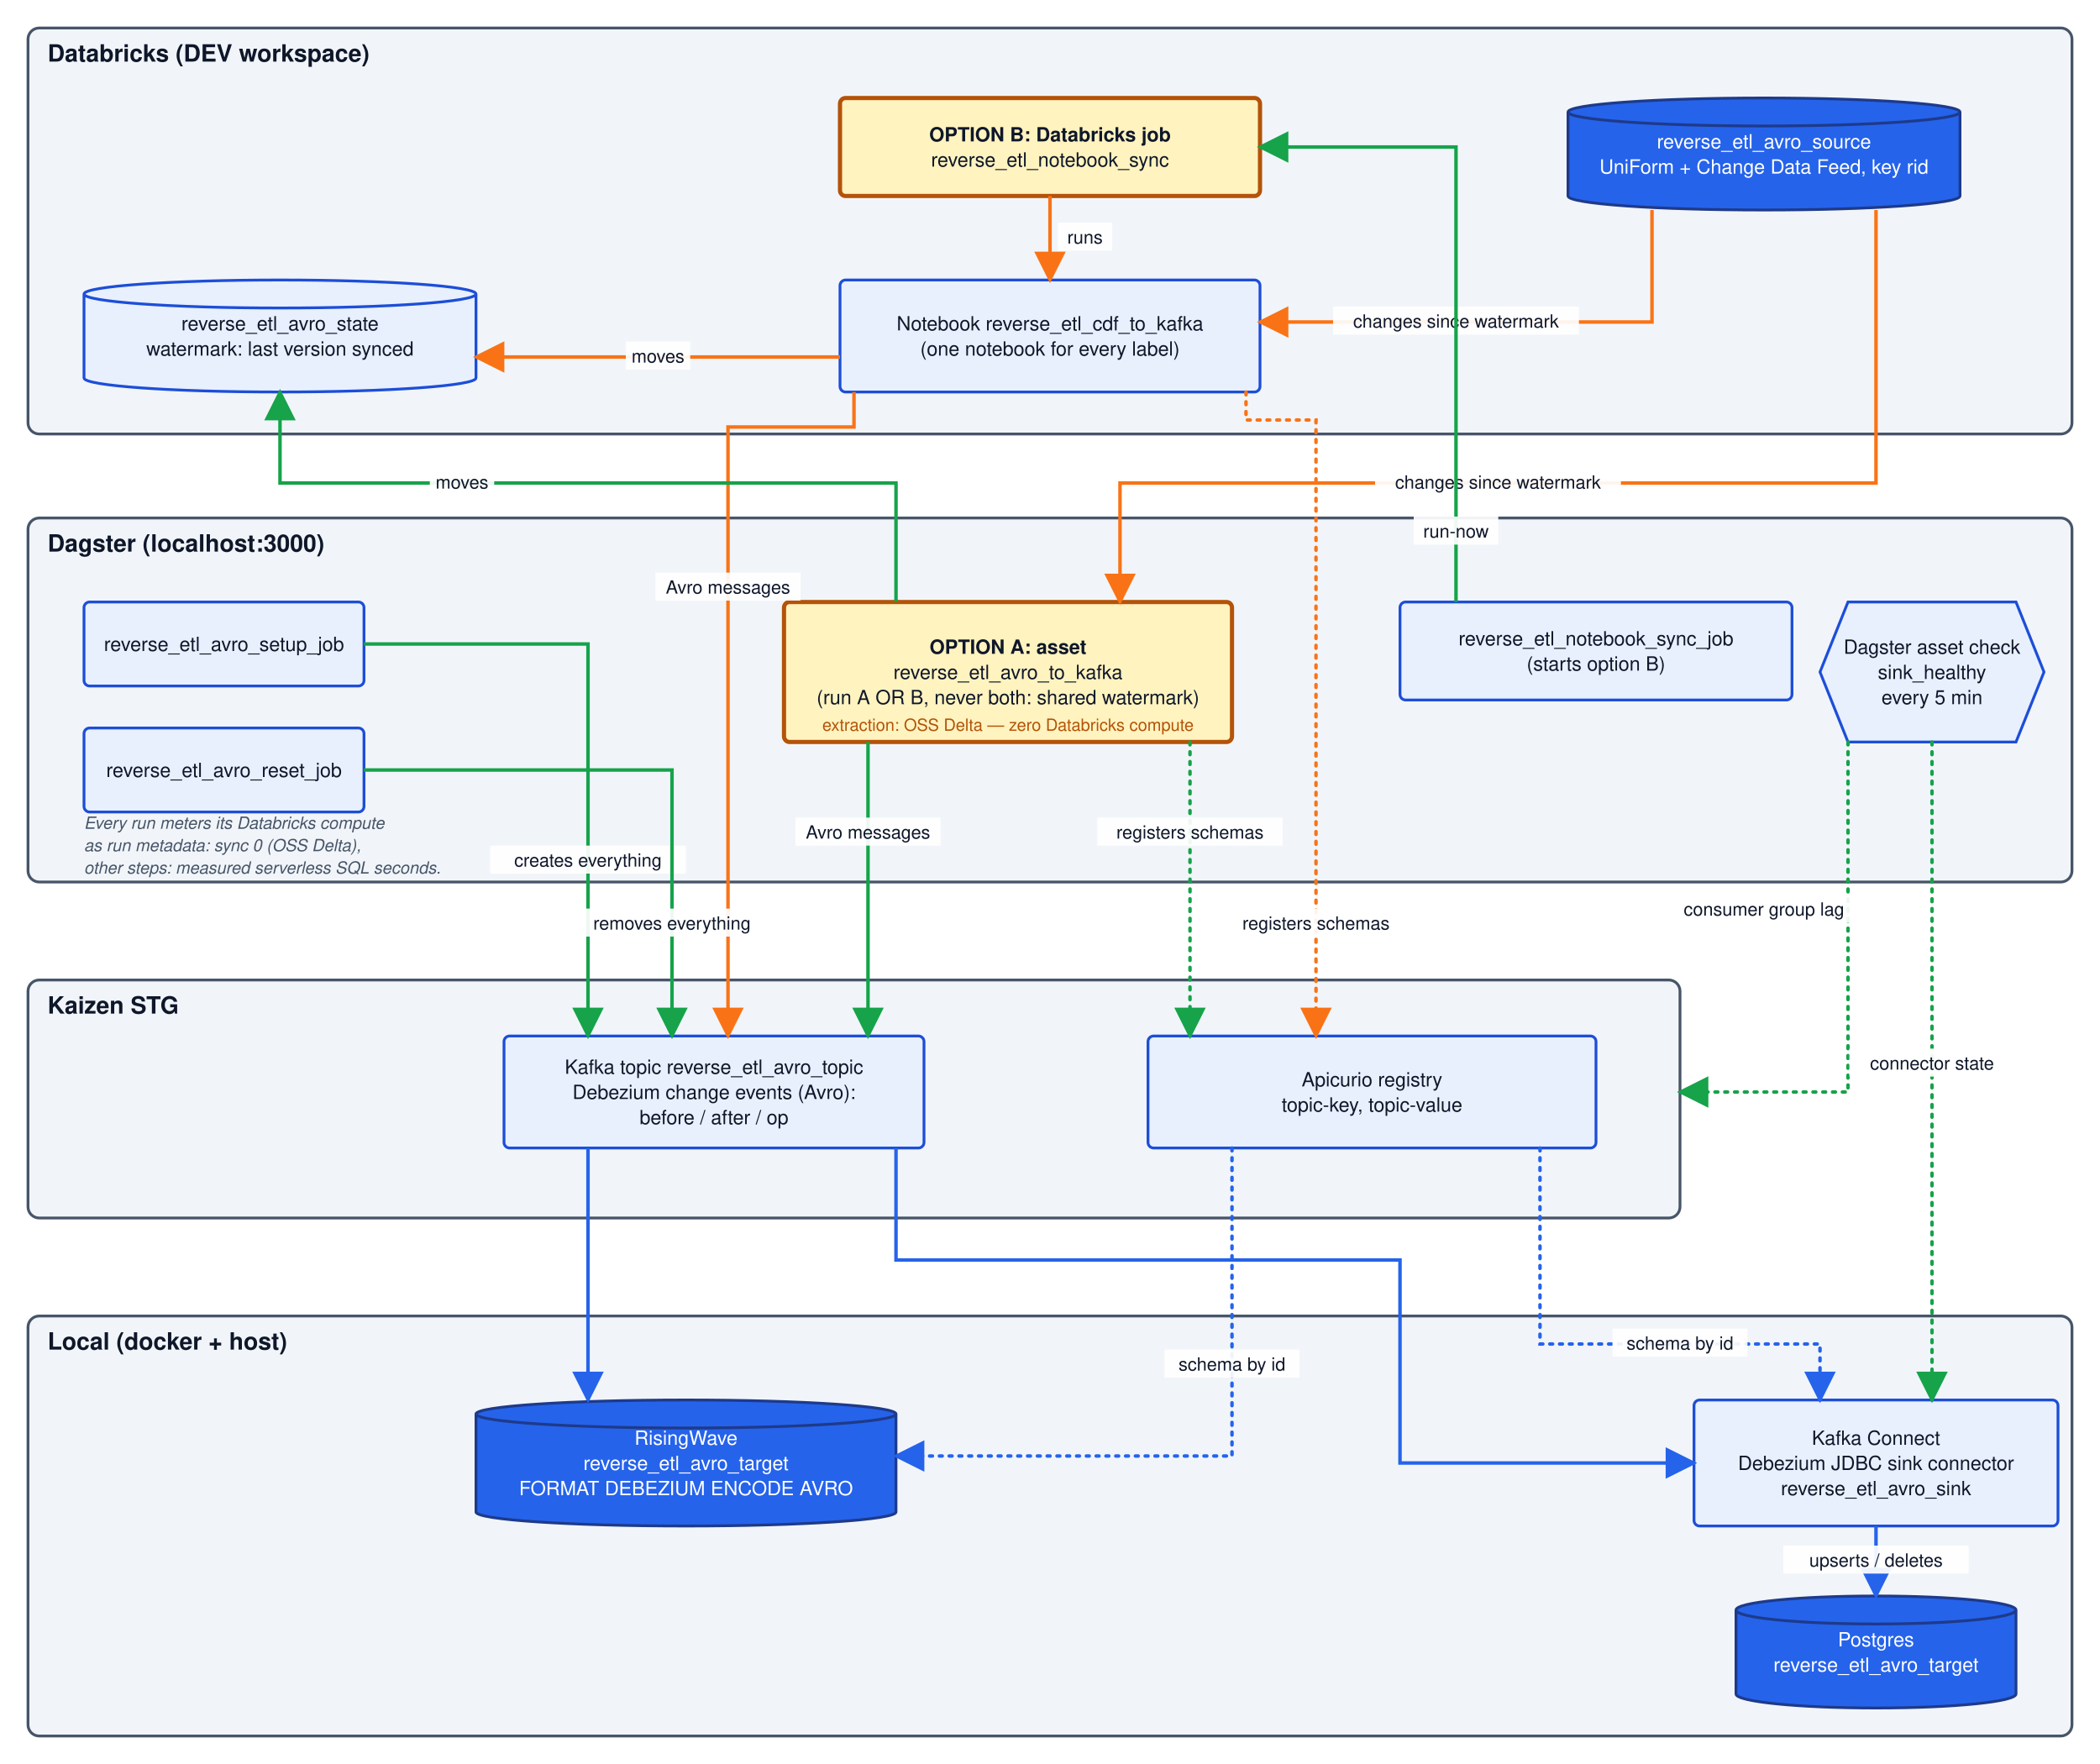
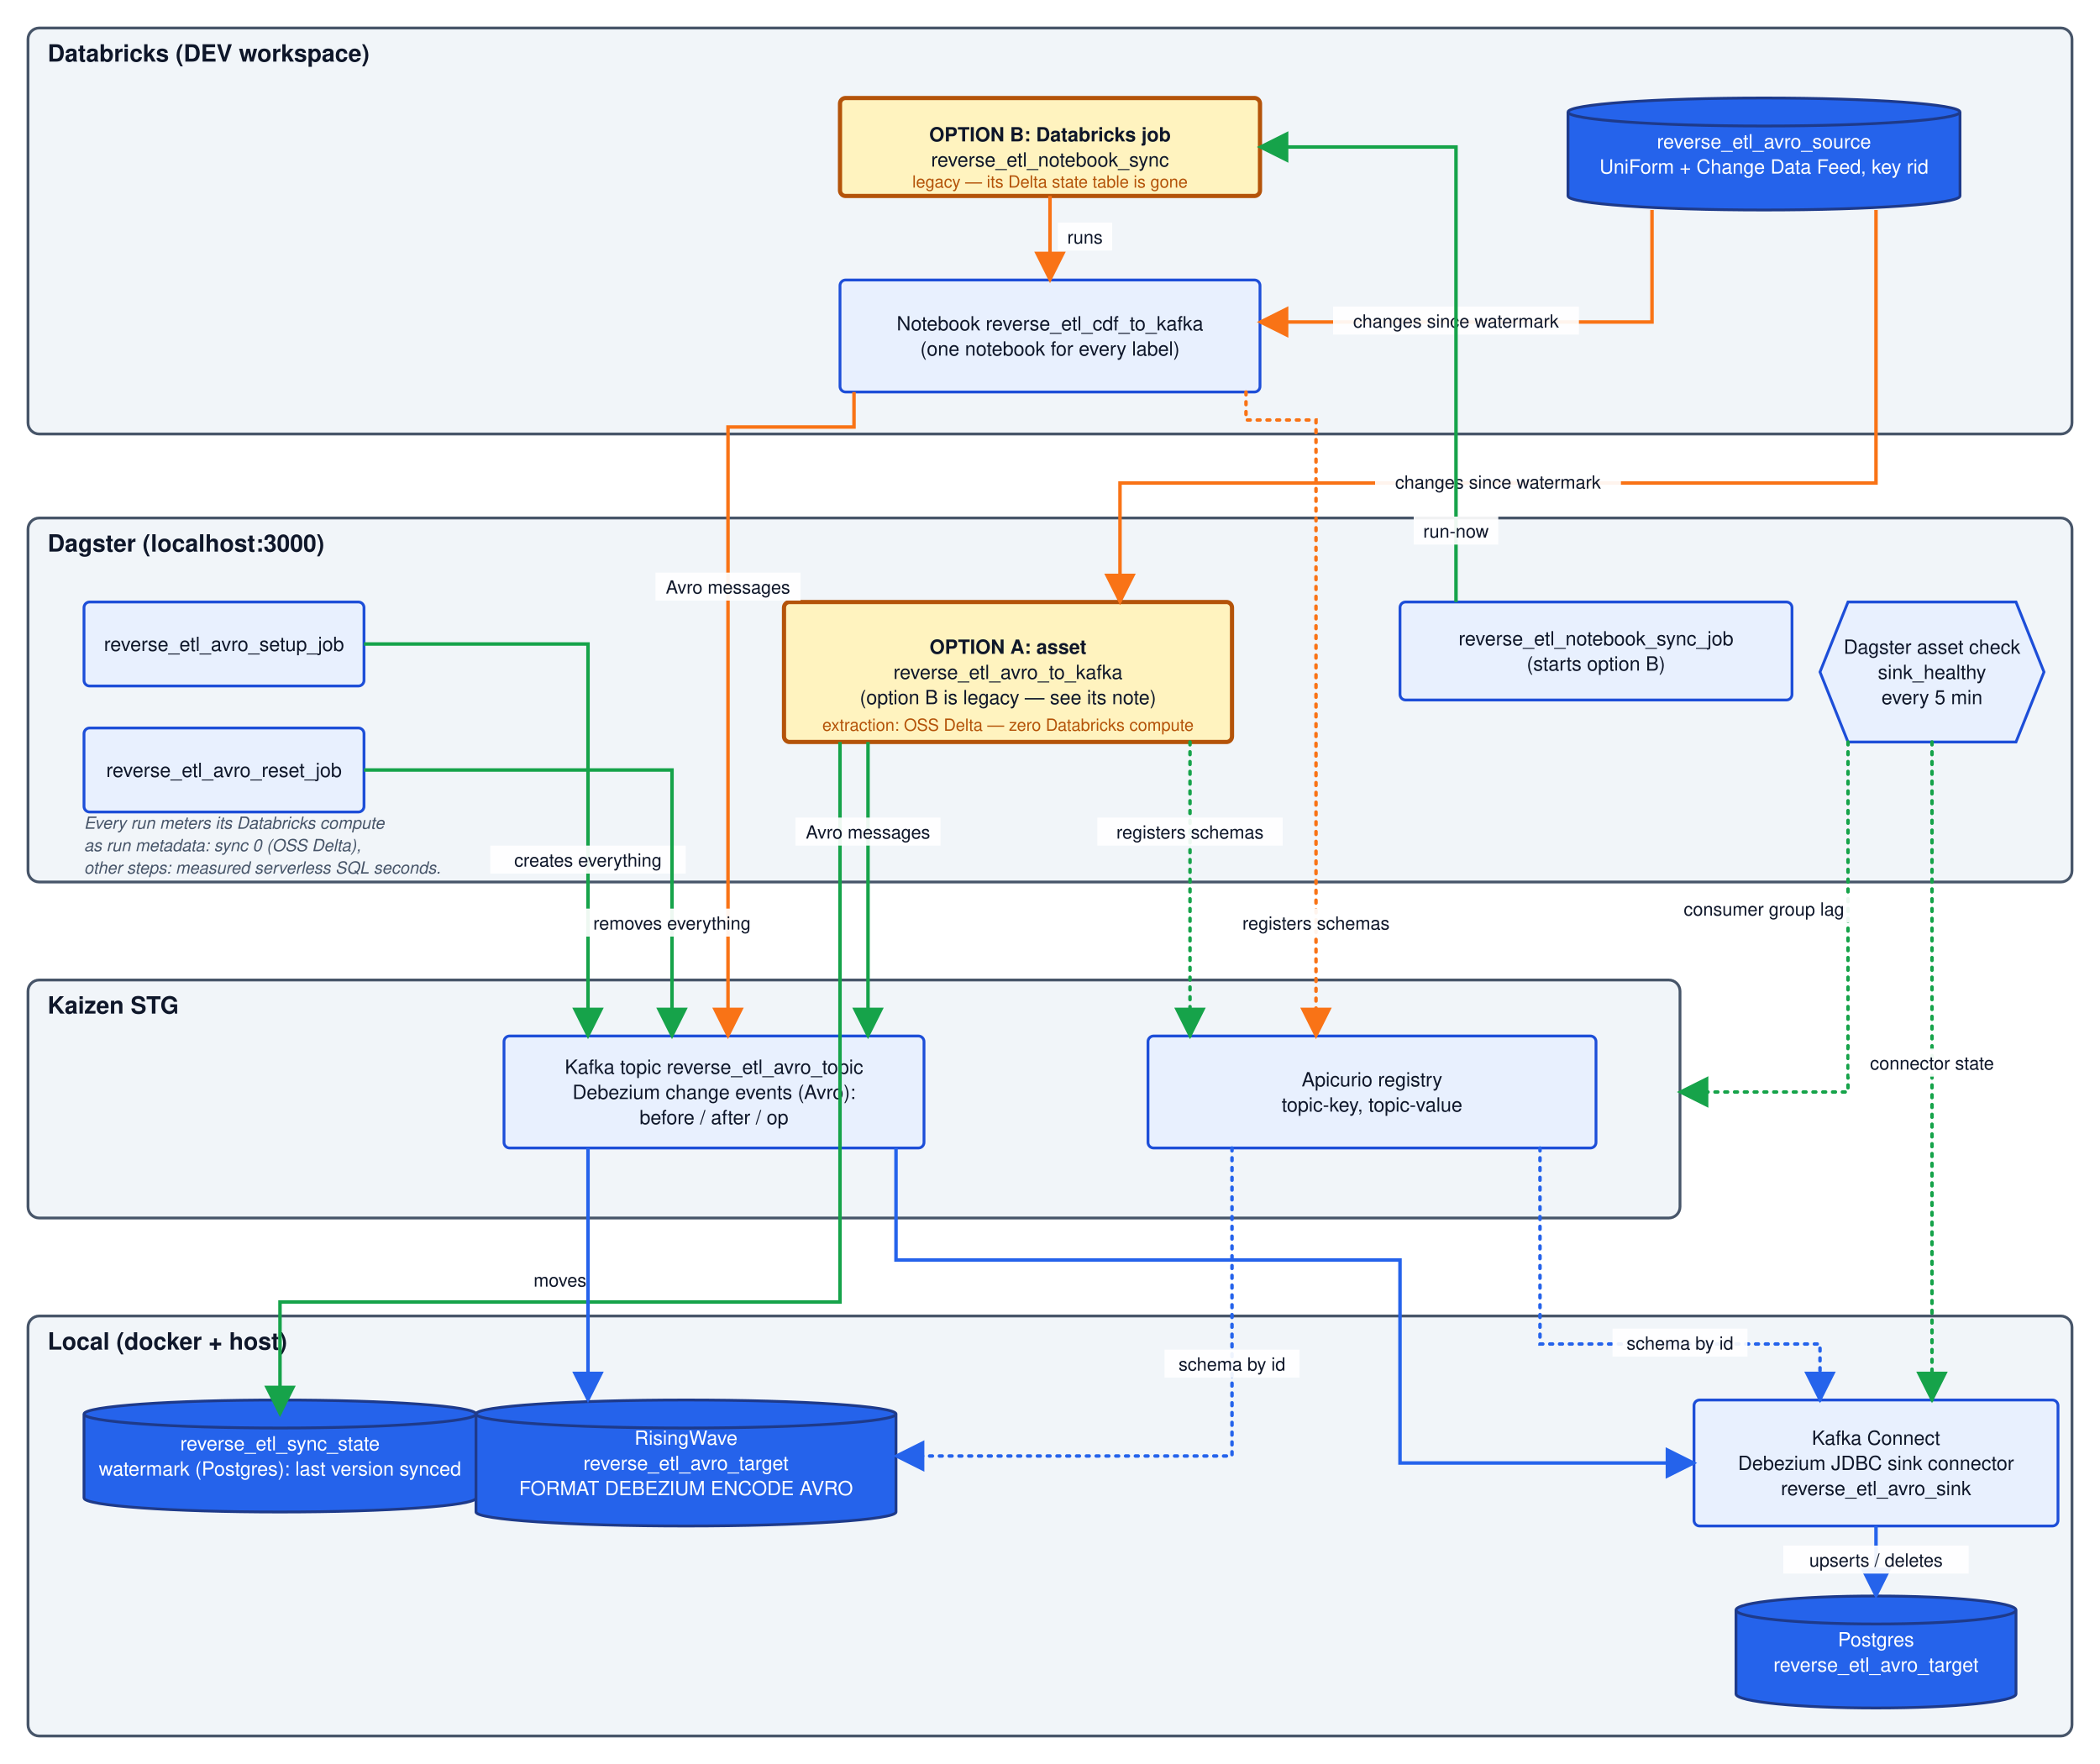
<svg xmlns="http://www.w3.org/2000/svg" width="1500" height="1260" viewBox="0 0 1500 1260" font-family="Helvetica, Arial, sans-serif">
  <rect width="1500" height="1260" fill="white" />
  <defs>
    <marker id="af97316" viewBox="0 0 10 10" refX="9" refY="5" markerWidth="9" markerHeight="9" orient="auto-start-reverse">
      <path d="M0,0 L10,5 L0,10 z" fill="#f97316" />
    </marker>
    <marker id="a16a34a" viewBox="0 0 10 10" refX="9" refY="5" markerWidth="9" markerHeight="9" orient="auto-start-reverse">
      <path d="M0,0 L10,5 L0,10 z" fill="#16a34a" />
    </marker>
    <marker id="a2563eb" viewBox="0 0 10 10" refX="9" refY="5" markerWidth="9" markerHeight="9" orient="auto-start-reverse">
      <path d="M0,0 L10,5 L0,10 z" fill="#2563eb" />
    </marker>
  </defs>
  <rect x="20" y="20" width="1460" height="290" rx="8" fill="#f1f5f9" stroke="#475569" stroke-width="2" />
  <text x="34" y="44" font-size="17" font-weight="700" fill="#0f172a">Databricks (DEV workspace)</text>
  <rect x="20" y="370" width="1460" height="260" rx="8" fill="#f1f5f9" stroke="#475569" stroke-width="2" />
  <text x="34" y="394" font-size="17" font-weight="700" fill="#0f172a">Dagster (localhost:3000)</text>
  <rect x="20" y="700" width="1180" height="170" rx="8" fill="#f1f5f9" stroke="#475569" stroke-width="2" />
  <text x="34" y="724" font-size="17" font-weight="700" fill="#0f172a">Kaizen STG</text>
  <rect x="20" y="940" width="1460" height="300" rx="8" fill="#f1f5f9" stroke="#475569" stroke-width="2" />
  <text x="34" y="964" font-size="17" font-weight="700" fill="#0f172a">Local (docker + host)</text>
  <path d="M1120,80 v60 a140.0,10 0 0 0 280,0 v-60 a140.0,10 0 0 0 -280,0 a140.0,10 0 0 0 280,0" fill="#2563eb" stroke="#1e3a8a" stroke-width="2" />
  <text x="1260.0" y="106.0" font-size="14" text-anchor="middle" fill="#ffffff" font-weight="400">reverse_etl_avro_source</text>
  <text x="1260.0" y="124.0" font-size="14" text-anchor="middle" fill="#ffffff" font-weight="400">UniForm + Change Data Feed, key rid</text>
-   <path d="M60,210 v60 a140.0,10 0 0 0 280,0 v-60 a140.0,10 0 0 0 -280,0 a140.0,10 0 0 0 280,0" fill="#e8f0fe" stroke="#1d4ed8" stroke-width="2" />
-   <text x="200.0" y="236.0" font-size="14" text-anchor="middle" fill="#0f172a" font-weight="400">reverse_etl_avro_state</text>
-   <text x="200.0" y="254.0" font-size="14" text-anchor="middle" fill="#0f172a" font-weight="400">watermark: last version synced</text>
+   <path d="M60,1010 v60 a140.0,10 0 0 0 280,0 v-60 a140.0,10 0 0 0 -280,0 a140.0,10 0 0 0 280,0" fill="#2563eb" stroke="#1e3a8a" stroke-width="2" />
+   <text x="200.0" y="1036.0" font-size="14" text-anchor="middle" fill="#ffffff" font-weight="400">reverse_etl_sync_state</text>
+   <text x="200.0" y="1054.0" font-size="14" text-anchor="middle" fill="#ffffff" font-weight="400">watermark (Postgres): last version synced</text>
  <rect x="600" y="70" width="300" height="70" rx="4" fill="#fff3bf" stroke="#b45309" stroke-width="3" />
  <text x="750.0" y="101.0" font-size="14" text-anchor="middle" fill="#0f172a" font-weight="700">OPTION B: Databricks job</text>
  <text x="750.0" y="119.0" font-size="14" text-anchor="middle" fill="#0f172a" font-weight="400">reverse_etl_notebook_sync</text>
+   <text x="750.0" y="134.0" font-size="12" text-anchor="middle" fill="#b45309" font-weight="400">legacy — its Delta state table is gone</text>
  <rect x="600" y="200" width="300" height="80" rx="4" fill="#e8f0fe" stroke="#1d4ed8" stroke-width="2" />
  <text x="750.0" y="236.0" font-size="14" text-anchor="middle" fill="#0f172a" font-weight="400">Notebook reverse_etl_cdf_to_kafka</text>
  <text x="750.0" y="254.0" font-size="14" text-anchor="middle" fill="#0f172a" font-weight="400">(one notebook for every label)</text>
  <rect x="60" y="430" width="200" height="60" rx="4" fill="#e8f0fe" stroke="#1d4ed8" stroke-width="2" />
  <text x="160.0" y="465.0" font-size="14" text-anchor="middle" fill="#0f172a" font-weight="400">reverse_etl_avro_setup_job</text>
  <rect x="60" y="520" width="200" height="60" rx="4" fill="#e8f0fe" stroke="#1d4ed8" stroke-width="2" />
  <text x="160.0" y="555.0" font-size="14" text-anchor="middle" fill="#0f172a" font-weight="400">reverse_etl_avro_reset_job</text>
  <rect x="560" y="430" width="320" height="100" rx="4" fill="#fff3bf" stroke="#b45309" stroke-width="3" />
  <text x="720.0" y="467.0" font-size="14" text-anchor="middle" fill="#0f172a" font-weight="700">OPTION A: asset</text>
  <text x="720.0" y="485.0" font-size="14" text-anchor="middle" fill="#0f172a" font-weight="400">reverse_etl_avro_to_kafka</text>
-   <text x="720.0" y="503.0" font-size="14" text-anchor="middle" fill="#0f172a" font-weight="400">(run A OR B, never both: shared watermark)</text>
+   <text x="720.0" y="503.0" font-size="14" text-anchor="middle" fill="#0f172a" font-weight="400">(option B is legacy — see its note)</text>
  <text x="720.0" y="522.0" font-size="12" text-anchor="middle" fill="#b45309" font-weight="400">extraction: OSS Delta — zero Databricks compute</text>
  <rect x="1000" y="430" width="280" height="70" rx="4" fill="#e8f0fe" stroke="#1d4ed8" stroke-width="2" />
  <text x="1140.0" y="461.0" font-size="14" text-anchor="middle" fill="#0f172a" font-weight="400">reverse_etl_notebook_sync_job</text>
  <text x="1140.0" y="479.0" font-size="14" text-anchor="middle" fill="#0f172a" font-weight="400">(starts option B)</text>
  <polygon points="1320,430 1440,430 1460,480.0 1440,530 1320,530 1300,480.0" fill="#e8f0fe" stroke="#1d4ed8" stroke-width="2" />
  <text x="1380.0" y="467.0" font-size="14" text-anchor="middle" fill="#0f172a" font-weight="400">Dagster asset check</text>
  <text x="1380.0" y="485.0" font-size="14" text-anchor="middle" fill="#0f172a" font-weight="400">sink_healthy</text>
  <text x="1380.0" y="503.0" font-size="14" text-anchor="middle" fill="#0f172a" font-weight="400">every 5 min</text>
  <rect x="360" y="740" width="300" height="80" rx="4" fill="#e8f0fe" stroke="#1d4ed8" stroke-width="2" />
  <text x="510.0" y="767.0" font-size="14" text-anchor="middle" fill="#0f172a" font-weight="400">Kafka topic reverse_etl_avro_topic</text>
  <text x="510.0" y="785.0" font-size="14" text-anchor="middle" fill="#0f172a" font-weight="400">Debezium change events (Avro):</text>
  <text x="510.0" y="803.0" font-size="14" text-anchor="middle" fill="#0f172a" font-weight="400">before / after / op</text>
  <rect x="820" y="740" width="320" height="80" rx="4" fill="#e8f0fe" stroke="#1d4ed8" stroke-width="2" />
  <text x="980.0" y="776.0" font-size="14" text-anchor="middle" fill="#0f172a" font-weight="400">Apicurio registry</text>
  <text x="980.0" y="794.0" font-size="14" text-anchor="middle" fill="#0f172a" font-weight="400">topic-key, topic-value</text>
  <path d="M340,1010 v70 a150.0,10 0 0 0 300,0 v-70 a150.0,10 0 0 0 -300,0 a150.0,10 0 0 0 300,0" fill="#2563eb" stroke="#1e3a8a" stroke-width="2" />
  <text x="490.0" y="1032.0" font-size="14" text-anchor="middle" fill="#ffffff" font-weight="400">RisingWave</text>
  <text x="490.0" y="1050.0" font-size="14" text-anchor="middle" fill="#ffffff" font-weight="400">reverse_etl_avro_target</text>
  <text x="490.0" y="1068.0" font-size="14" text-anchor="middle" fill="#ffffff" font-weight="400">FORMAT DEBEZIUM ENCODE AVRO</text>
  <rect x="1210" y="1000" width="260" height="90" rx="4" fill="#e8f0fe" stroke="#1d4ed8" stroke-width="2" />
  <text x="1340.0" y="1032.0" font-size="14" text-anchor="middle" fill="#0f172a" font-weight="400">Kafka Connect</text>
  <text x="1340.0" y="1050.0" font-size="14" text-anchor="middle" fill="#0f172a" font-weight="400">Debezium JDBC sink connector</text>
  <text x="1340.0" y="1068.0" font-size="14" text-anchor="middle" fill="#0f172a" font-weight="400">reverse_etl_avro_sink</text>
  <path d="M1240,1150 v60 a100.0,10 0 0 0 200,0 v-60 a100.0,10 0 0 0 -200,0 a100.0,10 0 0 0 200,0" fill="#2563eb" stroke="#1e3a8a" stroke-width="2" />
  <text x="1340.0" y="1176.0" font-size="14" text-anchor="middle" fill="#ffffff" font-weight="400">Postgres</text>
  <text x="1340.0" y="1194.0" font-size="14" text-anchor="middle" fill="#ffffff" font-weight="400">reverse_etl_avro_target</text>
  <path d="M1180,150 L1180,230 L900,230" fill="none" stroke="#f97316" stroke-width="2.5" marker-end="url(#af97316)" />
  <rect x="952.2" y="219" width="175.6" height="20" fill="white" opacity="0.92" />
  <text x="1040" y="234" font-size="13" text-anchor="middle" fill="#0f172a">changes since watermark</text>
  <path d="M750,140 L750,200" fill="none" stroke="#f97316" stroke-width="2.5" marker-end="url(#af97316)" />
  <rect x="755.6" y="159" width="38.8" height="20" fill="white" opacity="0.92" />
  <text x="775" y="174" font-size="13" text-anchor="middle" fill="#0f172a">runs</text>
-   <path d="M600,255 L340,255" fill="none" stroke="#f97316" stroke-width="2.5" marker-end="url(#af97316)" />
-   <rect x="447.0" y="244" width="46.0" height="20" fill="white" opacity="0.92" />
-   <text x="470" y="259" font-size="13" text-anchor="middle" fill="#0f172a">moves</text>
  <path d="M1340,150 L1340,345 L800,345 L800,430" fill="none" stroke="#f97316" stroke-width="2.5" marker-end="url(#af97316)" />
  <rect x="982.2" y="334" width="175.6" height="20" fill="white" opacity="0.92" />
  <text x="1070" y="349" font-size="13" text-anchor="middle" fill="#0f172a">changes since watermark</text>
  <path d="M610,280 L610,305 L520,305 L520,740" fill="none" stroke="#f97316" stroke-width="2.5" marker-end="url(#af97316)" />
  <rect x="468.2" y="409" width="103.6" height="20" fill="white" opacity="0.92" />
  <text x="520" y="424" font-size="13" text-anchor="middle" fill="#0f172a">Avro messages</text>
  <path d="M890,280 L890,300 L940,300 L940,740" fill="none" stroke="#f97316" stroke-width="2.5" stroke-dasharray="2 5" stroke-linecap="round" marker-end="url(#af97316)" />
  <rect x="873.8" y="649" width="132.4" height="20" fill="white" opacity="0.92" />
  <text x="940" y="664" font-size="13" text-anchor="middle" fill="#0f172a">registers schemas</text>
-   <path d="M640,430 L640,345 L200,345 L200,280" fill="none" stroke="#16a34a" stroke-width="2.5" marker-end="url(#a16a34a)" />
-   <rect x="307.0" y="334" width="46.0" height="20" fill="white" opacity="0.92" />
-   <text x="330" y="349" font-size="13" text-anchor="middle" fill="#0f172a">moves</text>
+   <path d="M600,530 L600,930 L200,930 L200,1010" fill="none" stroke="#16a34a" stroke-width="2.5" marker-end="url(#a16a34a)" />
+   <rect x="377.0" y="904" width="46.0" height="20" fill="white" opacity="0.92" />
+   <text x="400" y="919" font-size="13" text-anchor="middle" fill="#0f172a">moves</text>
  <path d="M1040,430 L1040,105 L900,105" fill="none" stroke="#16a34a" stroke-width="2.5" marker-end="url(#a16a34a)" />
  <rect x="1009.8" y="369" width="60.4" height="20" fill="white" opacity="0.92" />
  <text x="1040" y="384" font-size="13" text-anchor="middle" fill="#0f172a">run-now</text>
  <path d="M260,460 L420,460 L420,740" fill="none" stroke="#16a34a" stroke-width="2.5" marker-end="url(#a16a34a)" />
  <rect x="350.2" y="604" width="139.6" height="20" fill="white" opacity="0.92" />
  <text x="420" y="619" font-size="13" text-anchor="middle" fill="#0f172a">creates everything</text>
  <path d="M260,550 L480,550 L480,740" fill="none" stroke="#16a34a" stroke-width="2.5" marker-end="url(#a16a34a)" />
  <rect x="410.2" y="649" width="139.6" height="20" fill="white" opacity="0.92" />
  <text x="480" y="664" font-size="13" text-anchor="middle" fill="#0f172a">removes everything</text>
  <text x="60" y="592" font-size="12" font-style="italic" fill="#475569">Every run meters its Databricks compute</text>
  <text x="60" y="608" font-size="12" font-style="italic" fill="#475569">as run metadata: sync 0 (OSS Delta),</text>
  <text x="60" y="624" font-size="12" font-style="italic" fill="#475569">other steps: measured serverless SQL seconds.</text>
  <path d="M620,530 L620,740" fill="none" stroke="#16a34a" stroke-width="2.5" marker-end="url(#a16a34a)" />
  <rect x="568.2" y="584" width="103.6" height="20" fill="white" opacity="0.92" />
  <text x="620" y="599" font-size="13" text-anchor="middle" fill="#0f172a">Avro messages</text>
  <path d="M850,530 L850,740" fill="none" stroke="#16a34a" stroke-width="2.5" stroke-dasharray="2 5" stroke-linecap="round" marker-end="url(#a16a34a)" />
  <rect x="783.8" y="584" width="132.4" height="20" fill="white" opacity="0.92" />
  <text x="850" y="599" font-size="13" text-anchor="middle" fill="#0f172a">registers schemas</text>
  <path d="M1320,530 L1320,780 L1200,780" fill="none" stroke="#16a34a" stroke-width="2.5" stroke-dasharray="2 5" stroke-linecap="round" marker-end="url(#a16a34a)" />
  <rect x="1190.2" y="639" width="139.6" height="20" fill="white" opacity="0.92" />
  <text x="1260" y="654" font-size="13" text-anchor="middle" fill="#0f172a">consumer group lag</text>
  <path d="M1380,530 L1380,1000" fill="none" stroke="#16a34a" stroke-width="2.5" stroke-dasharray="2 5" stroke-linecap="round" marker-end="url(#a16a34a)" />
  <rect x="1321.0" y="749" width="118.0" height="20" fill="white" opacity="0.92" />
  <text x="1380" y="764" font-size="13" text-anchor="middle" fill="#0f172a">connector state</text>
  <path d="M420,820 L420,1000" fill="none" stroke="#2563eb" stroke-width="2.5" marker-end="url(#a2563eb)" />
  <path d="M640,820 L640,900 L1000,900 L1000,1045 L1210,1045" fill="none" stroke="#2563eb" stroke-width="2.5" marker-end="url(#a2563eb)" />
  <path d="M880,820 L880,1040 L640,1040" fill="none" stroke="#2563eb" stroke-width="2.5" stroke-dasharray="2 5" stroke-linecap="round" marker-end="url(#a2563eb)" />
  <rect x="831.8" y="964" width="96.4" height="20" fill="white" opacity="0.92" />
  <text x="880" y="979" font-size="13" text-anchor="middle" fill="#0f172a">schema by id</text>
  <path d="M1100,820 L1100,960 L1300,960 L1300,1000" fill="none" stroke="#2563eb" stroke-width="2.5" stroke-dasharray="2 5" stroke-linecap="round" marker-end="url(#a2563eb)" />
  <rect x="1151.8" y="949" width="96.4" height="20" fill="white" opacity="0.92" />
  <text x="1200" y="964" font-size="13" text-anchor="middle" fill="#0f172a">schema by id</text>
  <path d="M1340,1090 L1340,1140" fill="none" stroke="#2563eb" stroke-width="2.5" marker-end="url(#a2563eb)" />
  <rect x="1273.8" y="1104" width="132.4" height="20" fill="white" opacity="0.92" />
  <text x="1340" y="1119" font-size="13" text-anchor="middle" fill="#0f172a">upserts / deletes</text>
</svg>
